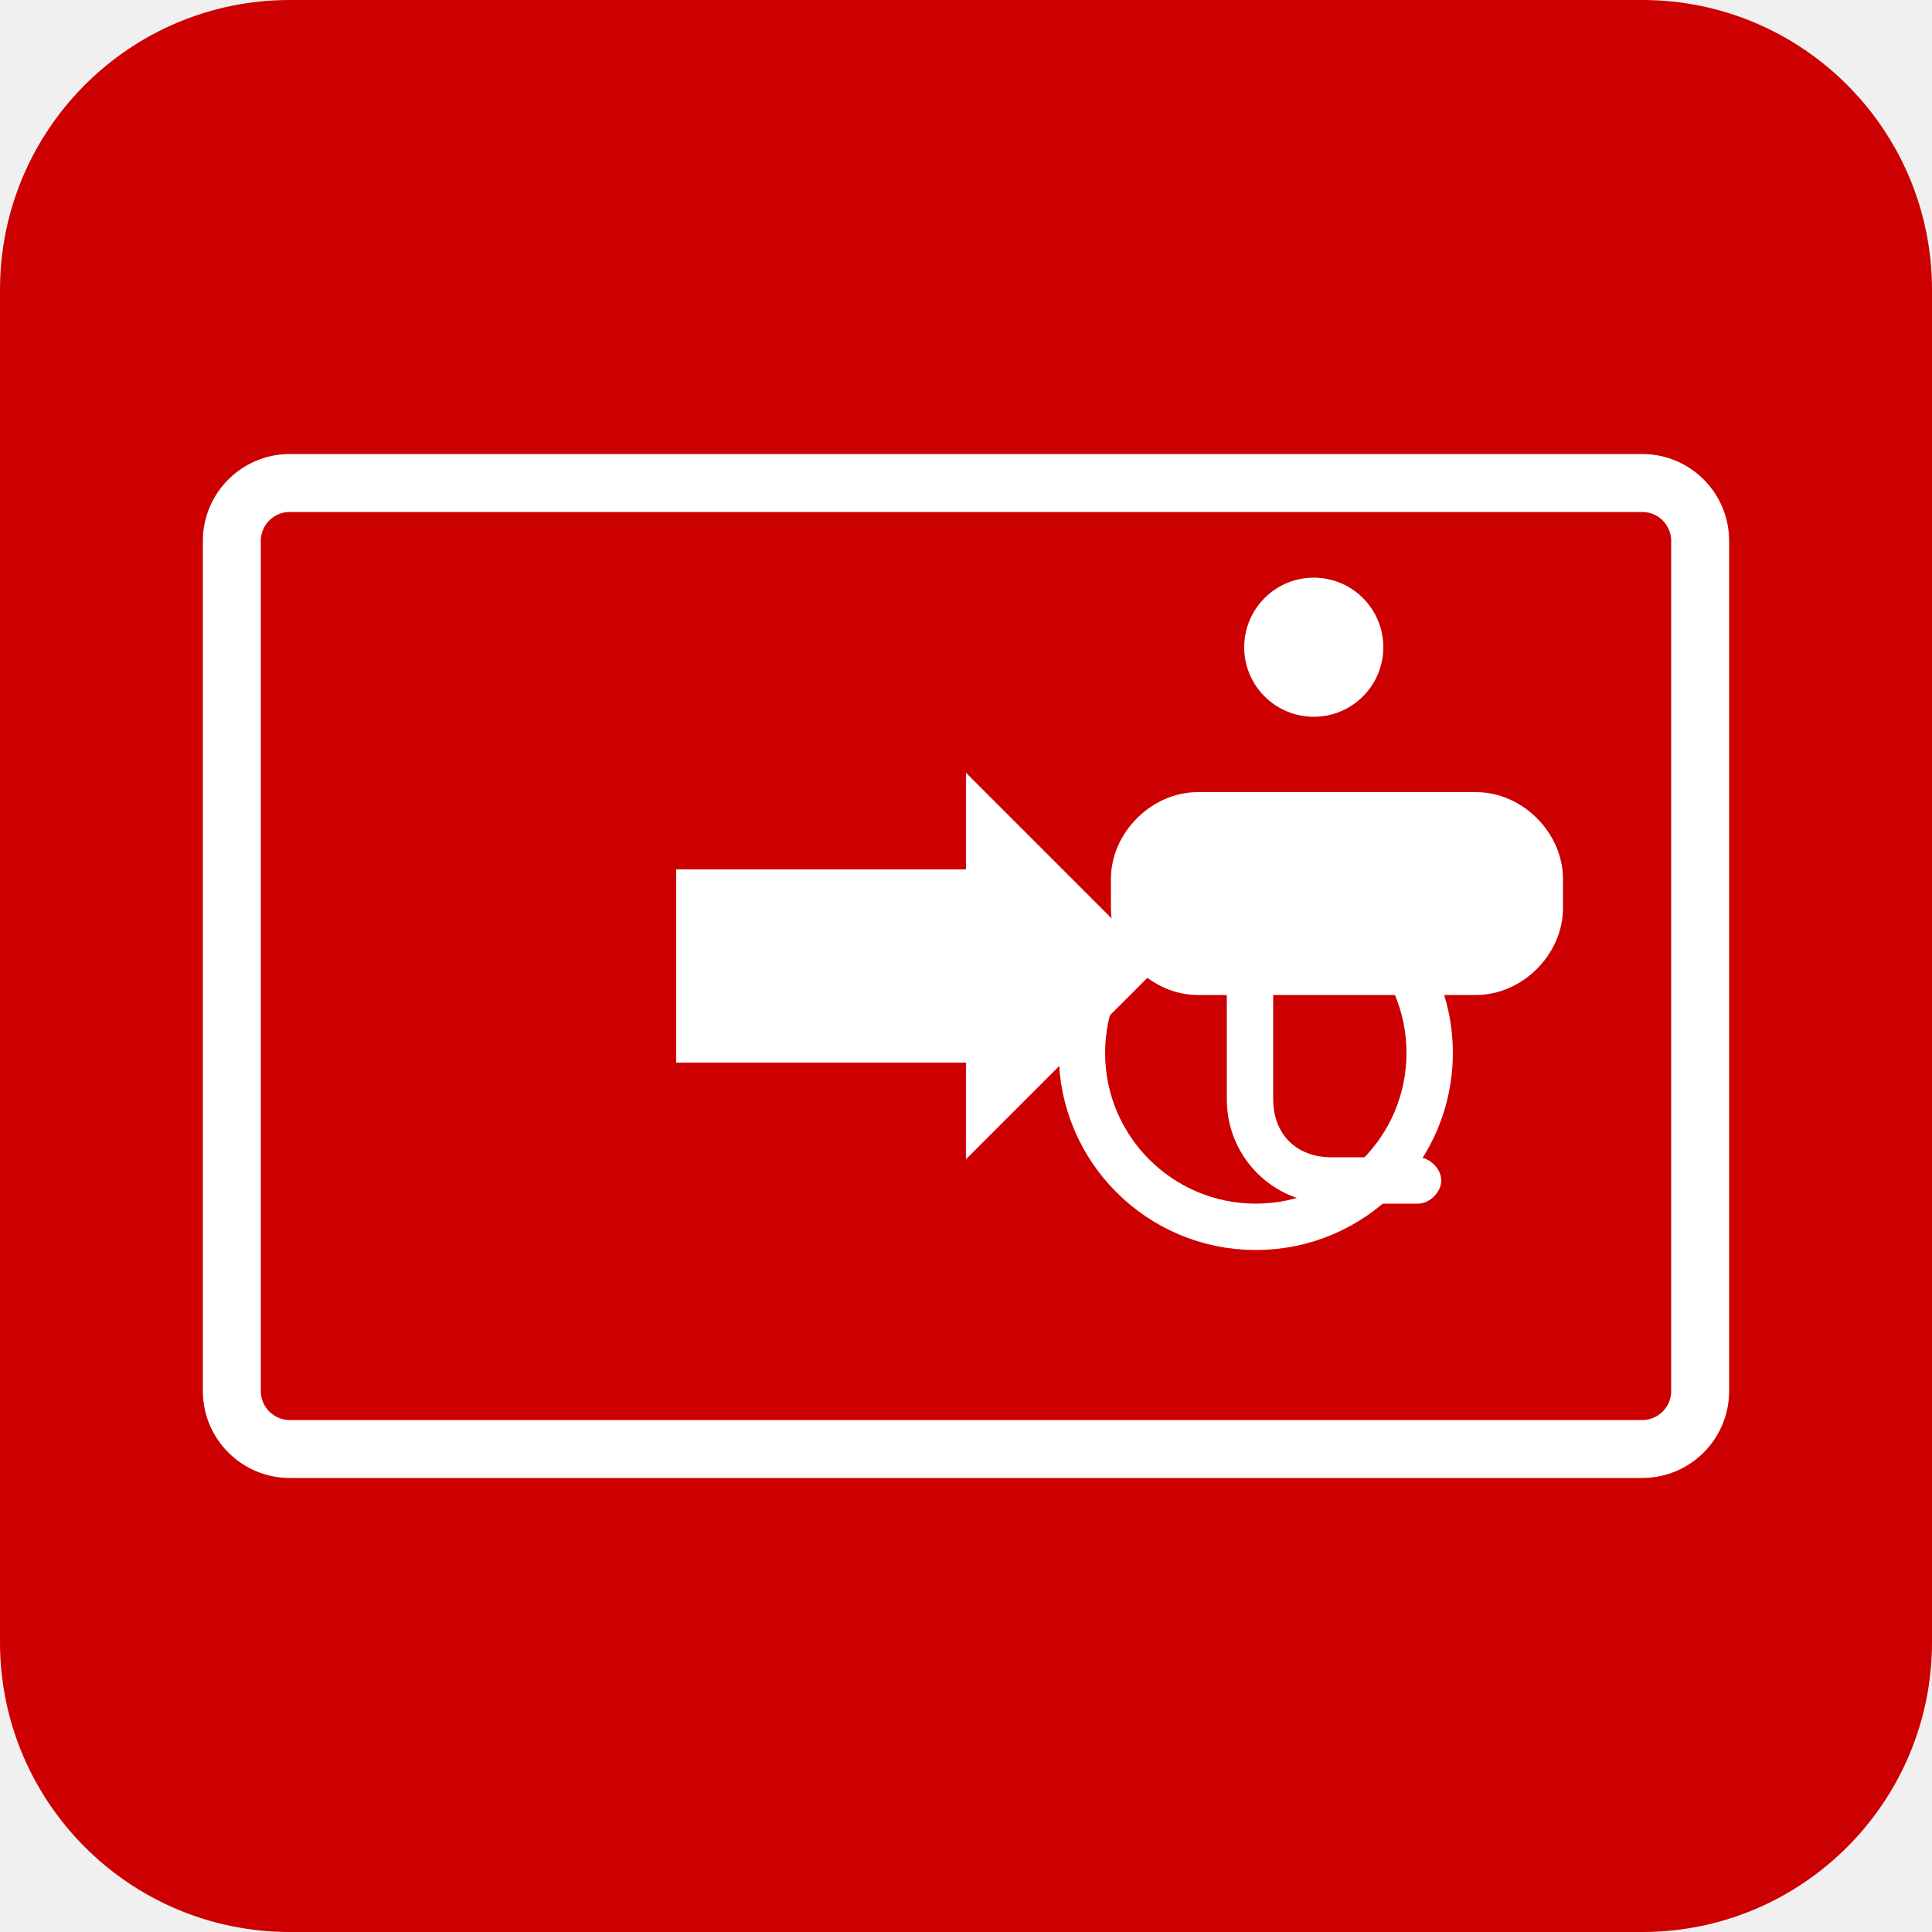
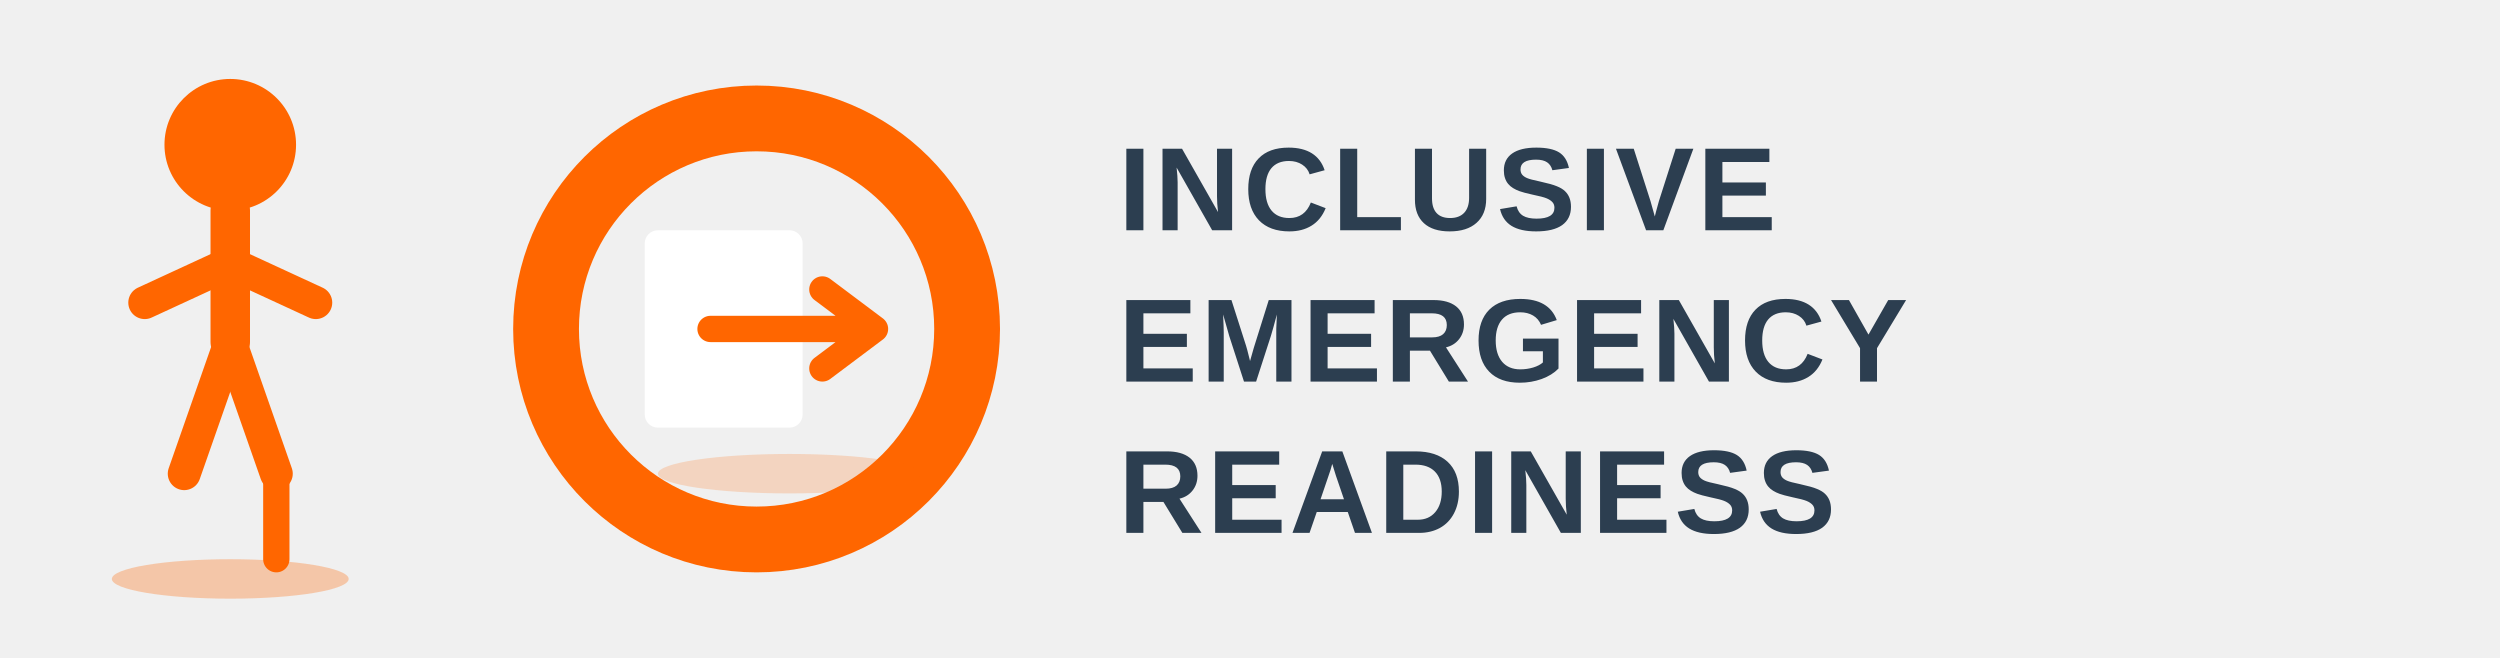
- <svg xmlns="http://www.w3.org/2000/svg" viewBox="0 0 100 100">
-   <rect width="100" height="100" rx="15" fill="#cc0000" />
-   <rect x="12" y="25" width="76" height="50" rx="3" fill="#cc0000" stroke="#fff" stroke-width="3" />
-   <path d="M20 45 L35 50 L35 55 L50 55 L50 60 L60 50 L50 40 L50 45 L35 45 L35 50 Z" fill="#fff" />
-   <g fill="#fff" transform="translate(68, 50) scale(0.30)">
-     <circle cx="0" cy="-55" r="12" />
-     <path d="M15-30h-35c-8 0-15 7-15 15v5c0 8 7 15 15 15h5v18c0 10 8 18 18 18h15c2 0 4-2 4-4s-2-4-4-4h-15c-6 0-10-4-10-10v-18h35c8 0 15-7 15-15v-5c0-8-7-15-15-15z" />
-     <circle cx="-10" cy="15" r="30" fill="none" stroke="#fff" stroke-width="8" />
+ <svg xmlns="http://www.w3.org/2000/svg" viewBox="0 0 380 100">
+   <g fill="#FF6600">
+     <circle cx="35" cy="22" r="10" />
+     <line x1="35" y1="32" x2="35" y2="52" stroke="#FF6600" stroke-width="6" stroke-linecap="round" />
+     <line x1="35" y1="40" x2="48" y2="46" stroke="#FF6600" stroke-width="5" stroke-linecap="round" />
+     <line x1="35" y1="40" x2="22" y2="46" stroke="#FF6600" stroke-width="5" stroke-linecap="round" />
+     <line x1="35" y1="52" x2="42" y2="72" stroke="#FF6600" stroke-width="5" stroke-linecap="round" />
+     <line x1="35" y1="52" x2="28" y2="72" stroke="#FF6600" stroke-width="5" stroke-linecap="round" />
+     <line x1="42" y1="72" x2="42" y2="85" stroke="#FF6600" stroke-width="4" stroke-linecap="round" />
+     <ellipse cx="35" cy="88" rx="18" ry="3" fill="#FF6600" opacity="0.3" />
  </g>
+   <g>
+     <circle cx="115" cy="50" r="32" fill="none" stroke="#FF6600" stroke-width="10" />
+     <rect x="98" y="35" width="24" height="30" rx="2" fill="white" />
+     <g fill="#FF6600">
+       <path d="M108 50 L130 50 M125 44 L133 50 L125 56" stroke="#FF6600" stroke-width="4" stroke-linecap="round" stroke-linejoin="round" fill="none" />
+       <ellipse cx="120" cy="72" rx="20" ry="3" fill="#FF6600" opacity="0.2" />
+     </g>
+   </g>
+   <text x="170" y="35" font-family="Arial, Helvetica, sans-serif" font-size="18" font-weight="bold" fill="#2C3E50" letter-spacing="0.5">INCLUSIVE</text>
+   <text x="170" y="58" font-family="Arial, Helvetica, sans-serif" font-size="18" font-weight="bold" fill="#2C3E50" letter-spacing="0.5">EMERGENCY</text>
+   <text x="170" y="81" font-family="Arial, Helvetica, sans-serif" font-size="18" font-weight="bold" fill="#2C3E50" letter-spacing="0.5">READINESS</text>
</svg>
